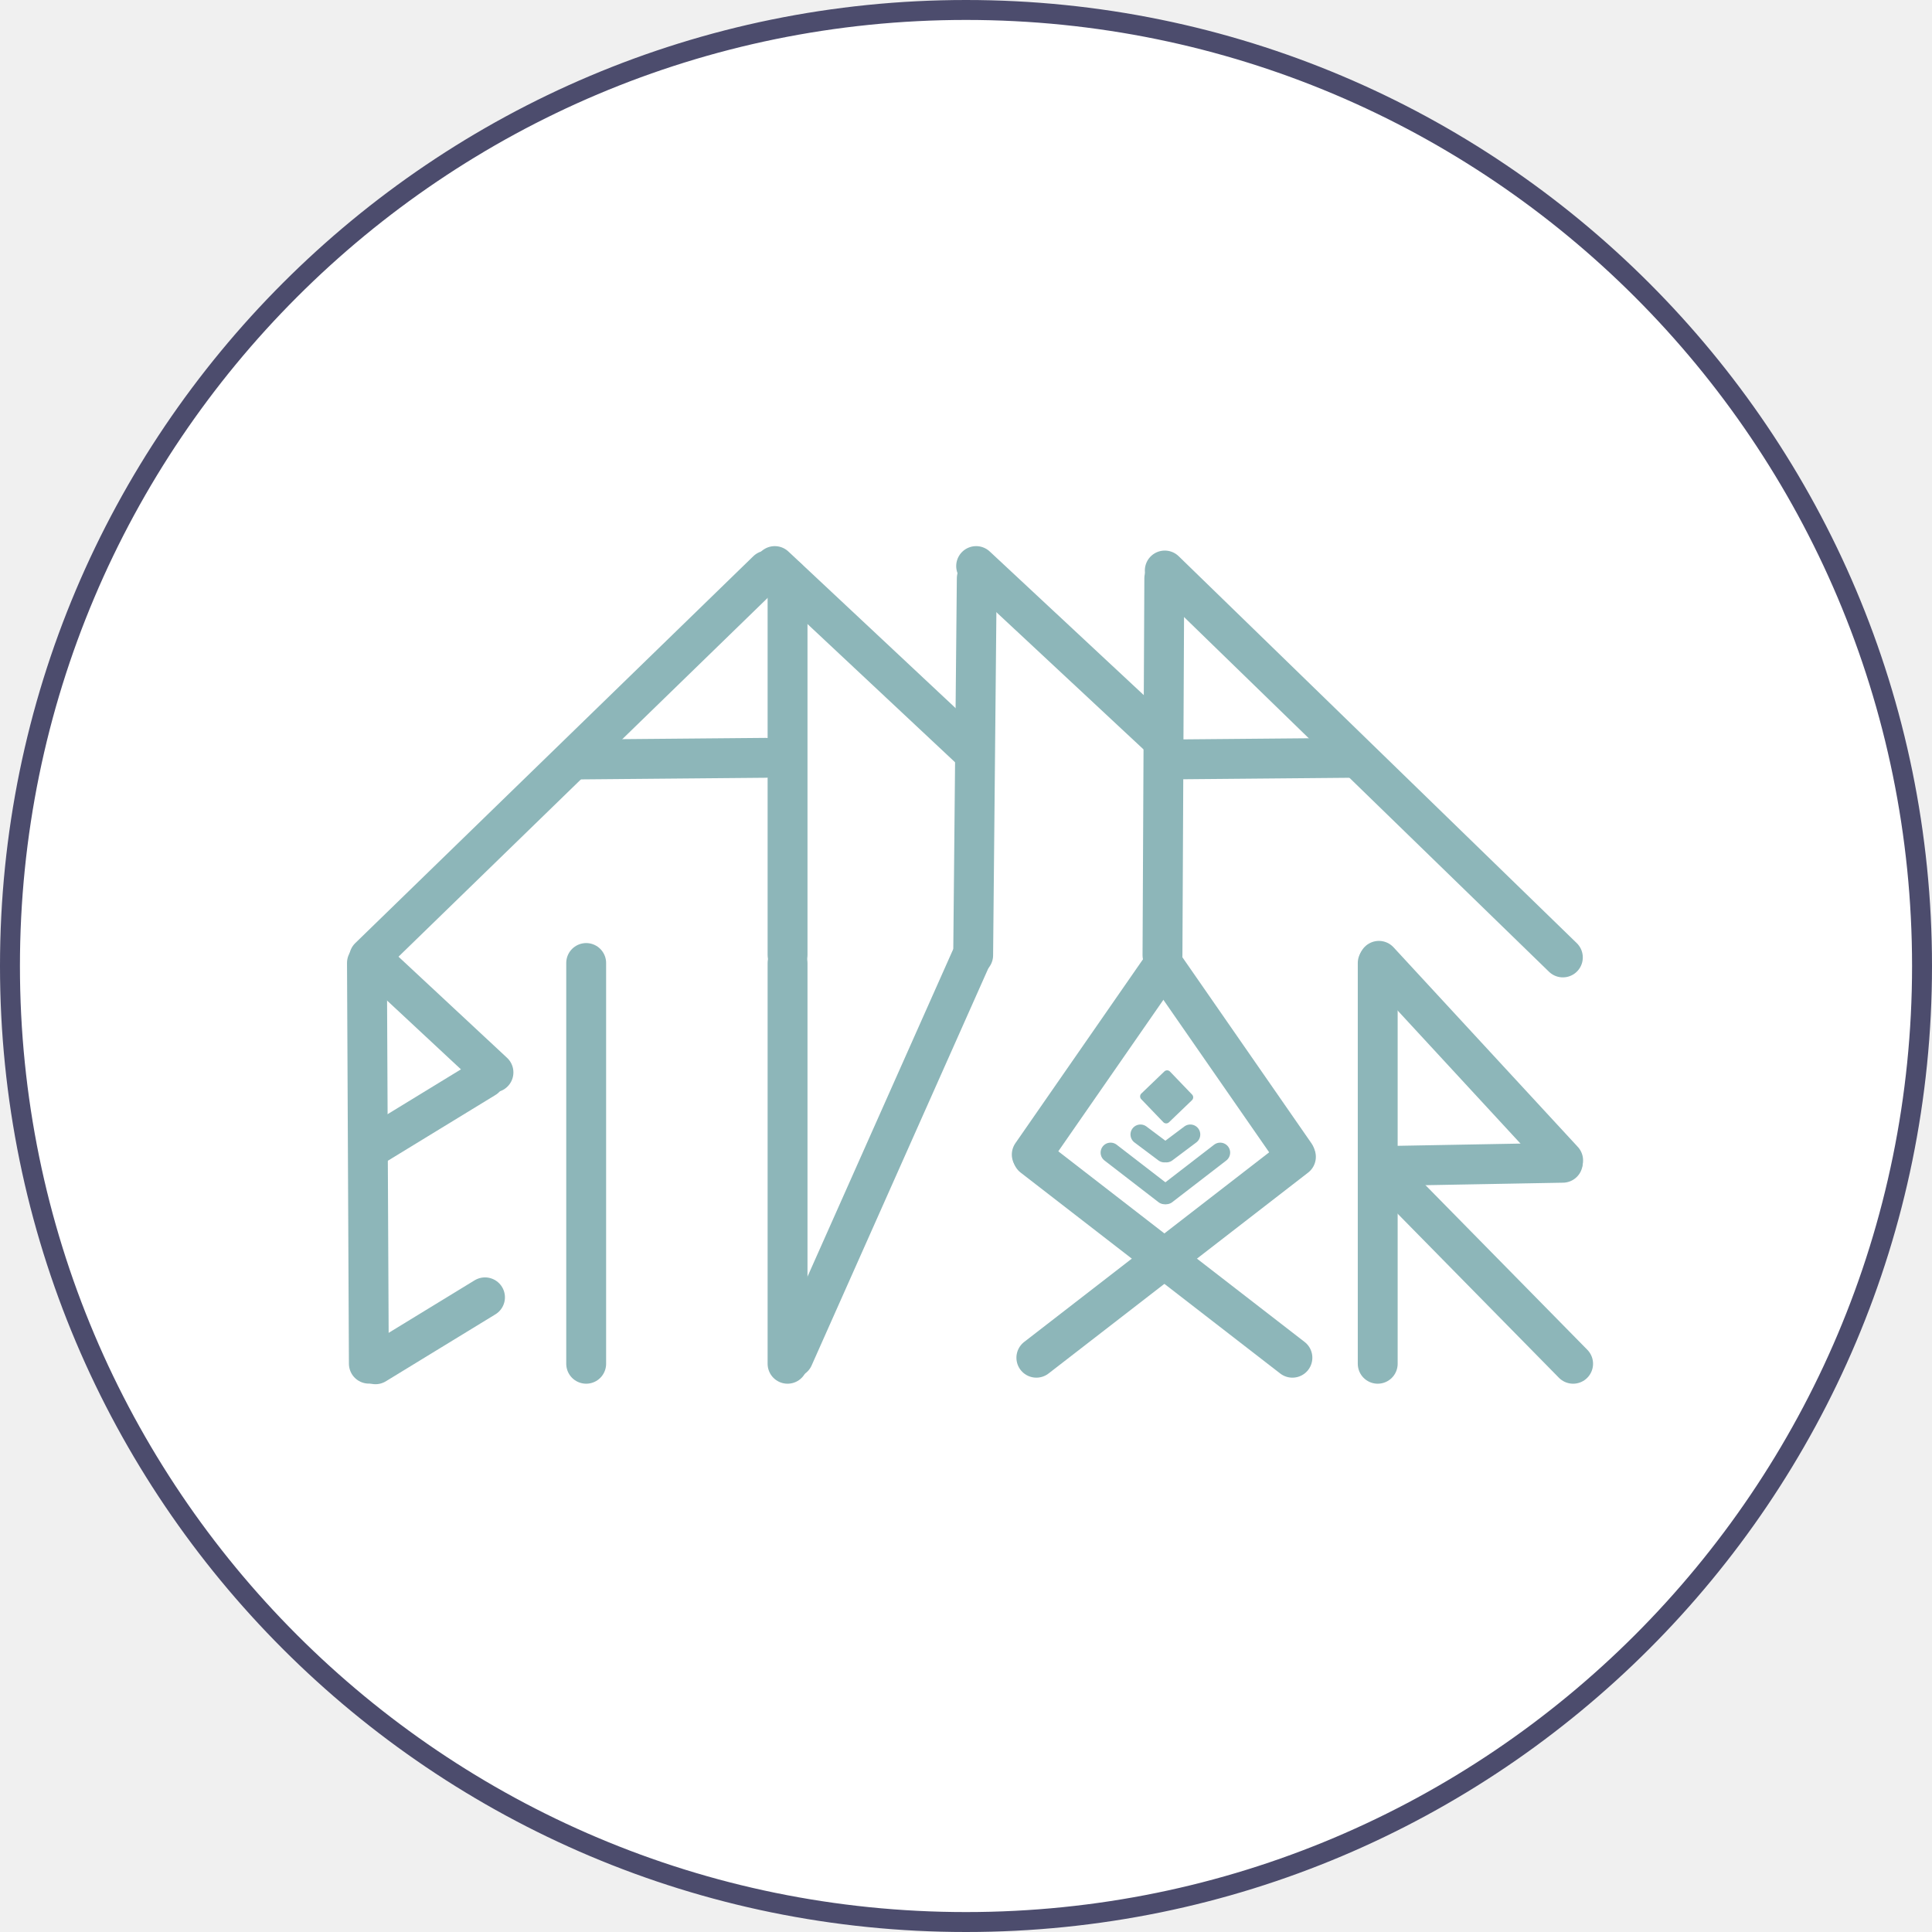
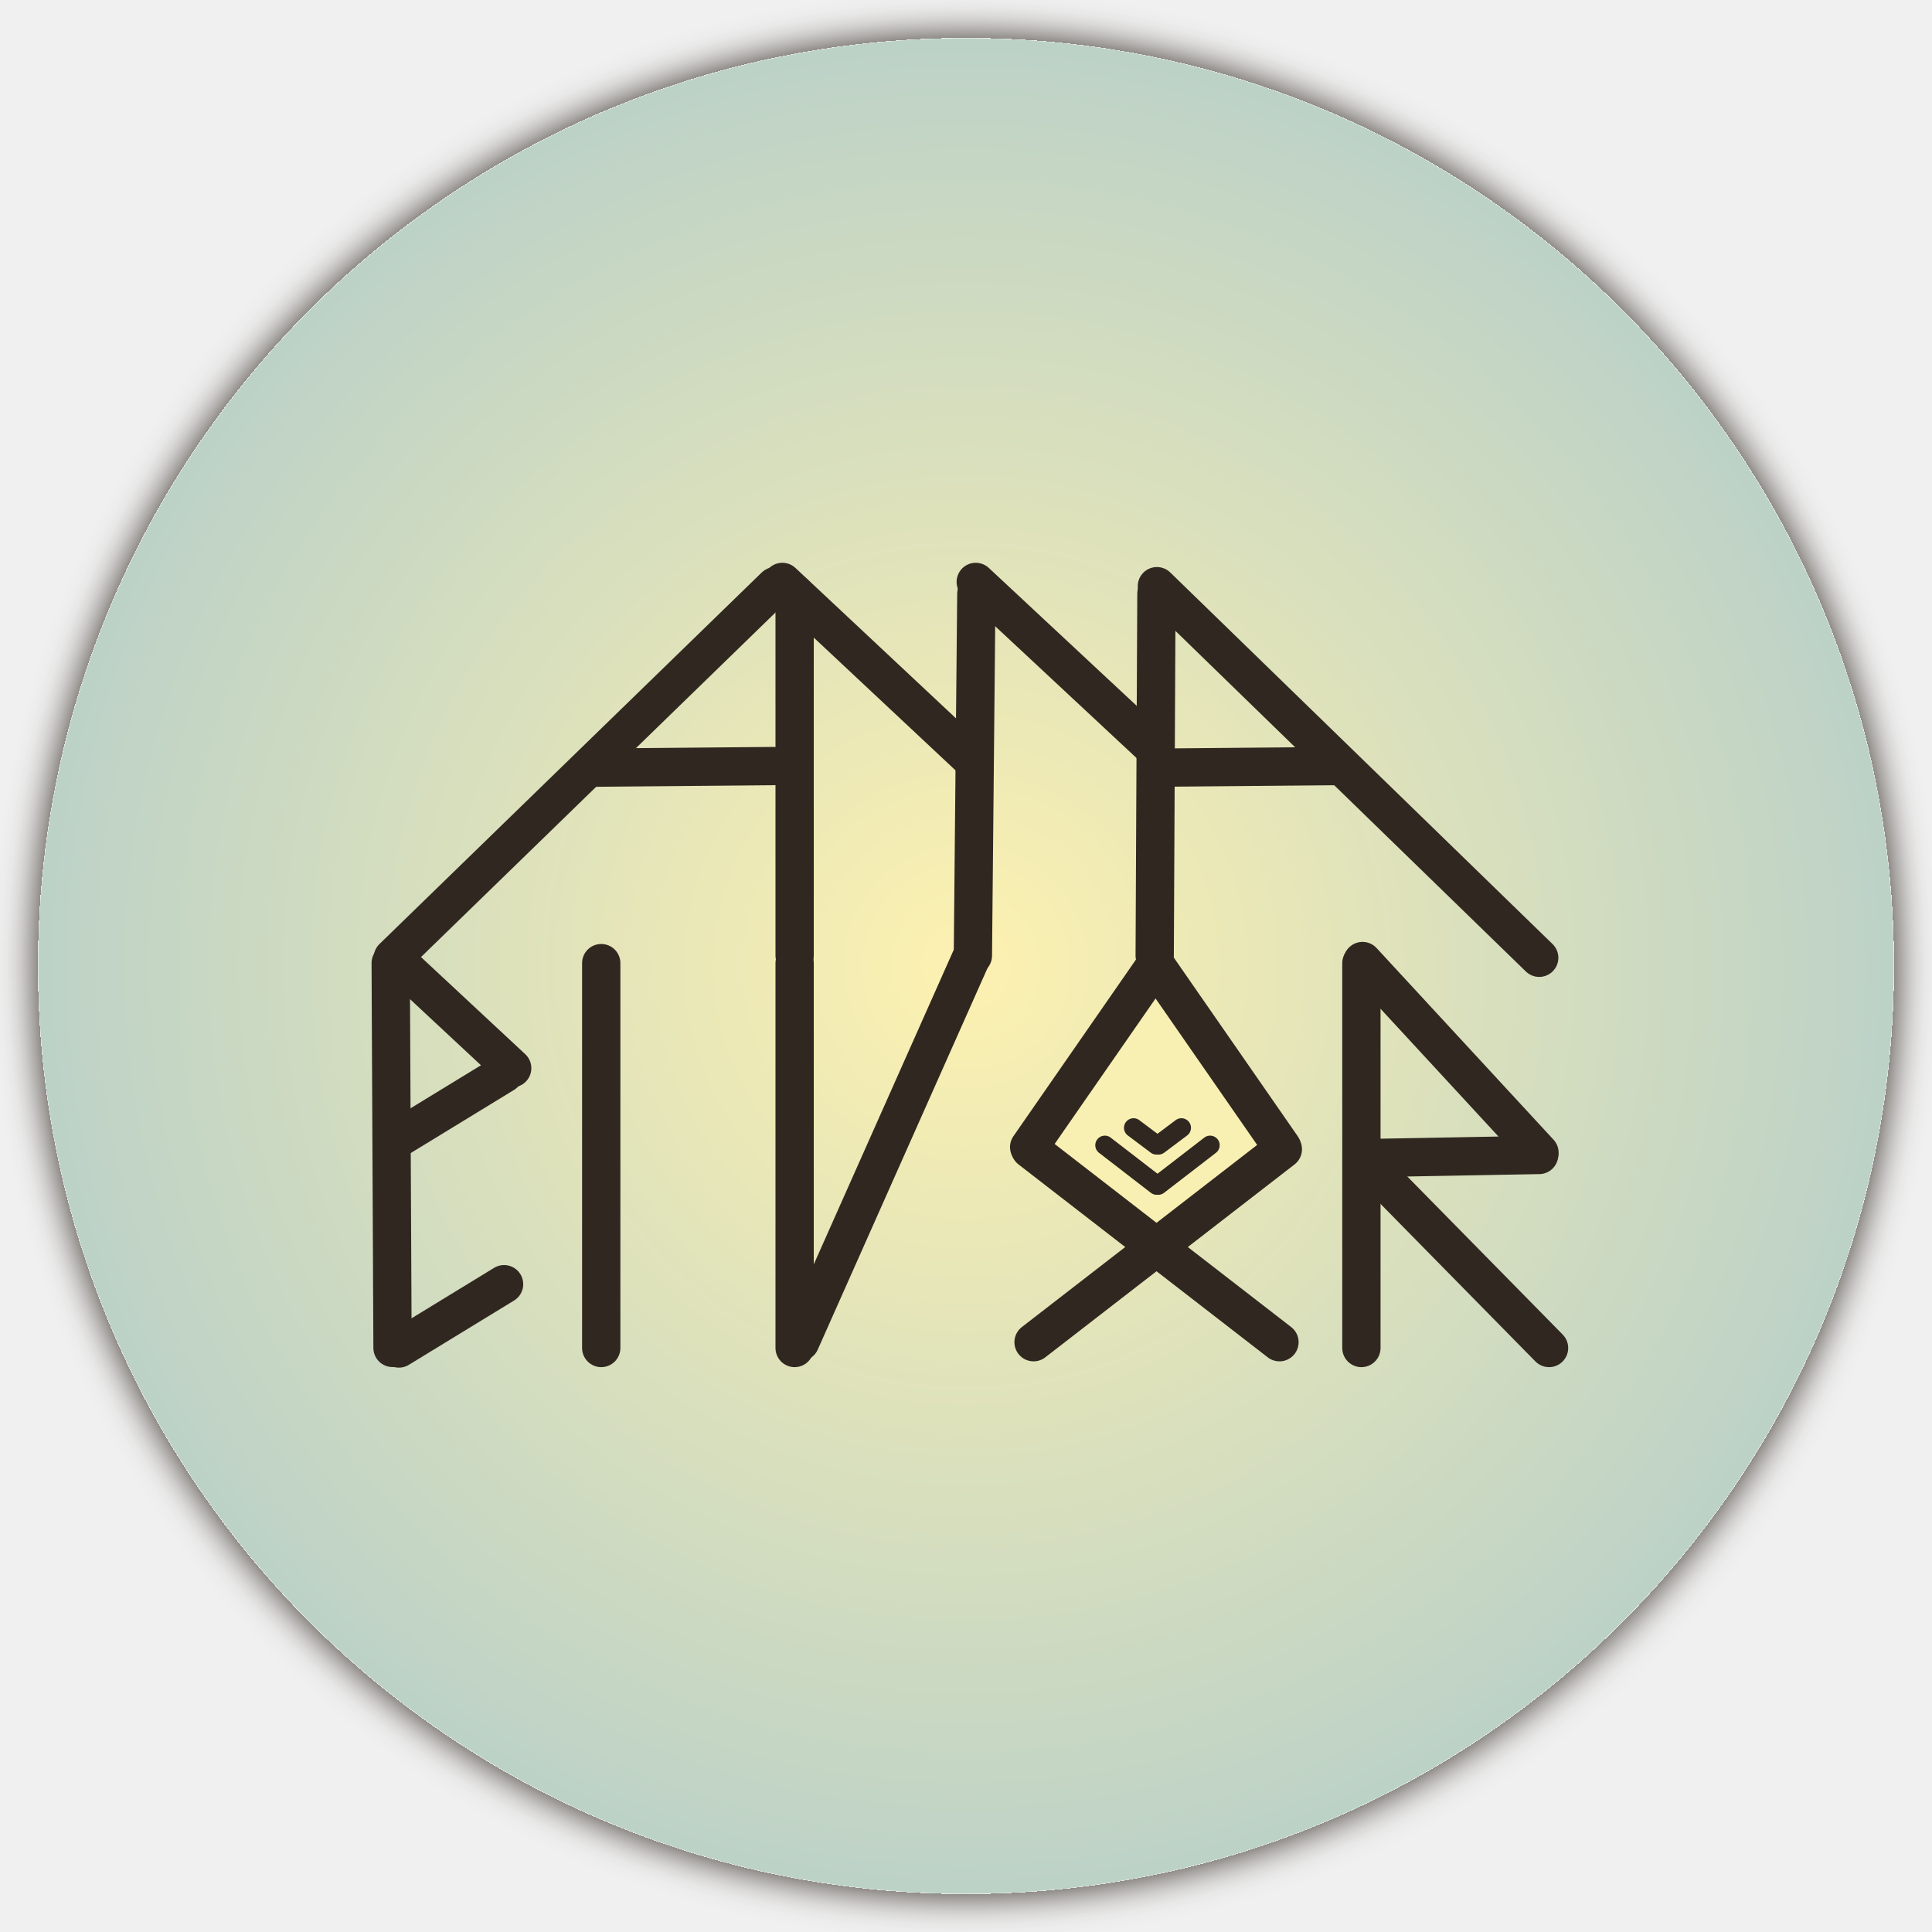
- <svg xmlns="http://www.w3.org/2000/svg" width="969" height="969" viewBox="0 0 969 969" fill="none">
-   <circle cx="484.5" cy="484.5" r="479.5" fill="white" stroke="#4C4C6D" stroke-width="10" />
-   <line x1="384.799" y1="286.141" x2="185.141" y2="480.201" stroke="#8DB6B9" stroke-width="20" stroke-linecap="round" />
-   <line x1="10" y1="-10" x2="288.429" y2="-10" transform="matrix(0.717088 0.696983 0.696983 -0.717088 584 272)" stroke="#8DB6B9" stroke-width="20" stroke-linecap="round" />
-   <line x1="395" y1="290" x2="395" y2="479" stroke="#8DB6B9" stroke-width="20" stroke-linecap="round" />
-   <line x1="290.911" y1="380.912" x2="383.912" y2="380.089" stroke="#8DB6B9" stroke-width="20" stroke-linecap="round" />
-   <line x1="584.911" y1="380.912" x2="677.912" y2="380.089" stroke="#8DB6B9" stroke-width="20" stroke-linecap="round" />
-   <path d="M388.588 283.912L488.5 377.5" stroke="#8DB6B9" stroke-width="20" stroke-linecap="round" />
-   <path d="M489.588 283.912L583.182 371.182" stroke="#8DB6B9" stroke-width="20" stroke-linecap="round" />
-   <path d="M691.588 481.912L784 582" stroke="#8DB6B9" stroke-width="20" stroke-linecap="round" />
-   <path d="M691.588 584.912L789 684" stroke="#8DB6B9" stroke-width="20" stroke-linecap="round" />
-   <line x1="489.904" y1="290.095" x2="488.095" y2="479.096" stroke="#8DB6B9" stroke-width="20" stroke-linecap="round" />
-   <line x1="583.952" y1="290.048" x2="583.048" y2="479.048" stroke="#8DB6B9" stroke-width="20" stroke-linecap="round" />
-   <line x1="184.047" y1="482.952" x2="185" y2="683.953" stroke="#8DB6B9" stroke-width="20" stroke-linecap="round" />
-   <line x1="189.133" y1="483.499" x2="247.499" y2="537.867" stroke="#8DB6B9" stroke-width="20" stroke-linecap="round" />
-   <line x1="519.787" y1="680.971" x2="649.971" y2="580.213" stroke="#8DB6B9" stroke-width="20" stroke-linecap="round" />
-   <line x1="10" y1="-10" x2="174.621" y2="-10" transform="matrix(-0.790808 -0.612064 -0.612064 0.790808 650 695)" stroke="#8DB6B9" stroke-width="20" stroke-linecap="round" />
-   <line x1="517.483" y1="579.084" x2="583.084" y2="484.517" stroke="#8DB6B9" stroke-width="20" stroke-linecap="round" />
-   <line x1="10" y1="-10" x2="125.093" y2="-10" transform="matrix(-0.56998 -0.821659 -0.821659 0.56998 647 593)" stroke="#8DB6B9" stroke-width="20" stroke-linecap="round" />
-   <line x1="188.318" y1="574.253" x2="243.252" y2="540.682" stroke="#8DB6B9" stroke-width="20" stroke-linecap="round" />
-   <line x1="188.318" y1="684.253" x2="243.252" y2="650.682" stroke="#8DB6B9" stroke-width="20" stroke-linecap="round" />
-   <line x1="294" y1="483" x2="294" y2="684" stroke="#8DB6B9" stroke-width="20" stroke-linecap="round" />
-   <line x1="395" y1="483" x2="395" y2="684" stroke="#8DB6B9" stroke-width="20" stroke-linecap="round" />
-   <line x1="691" y1="483" x2="691" y2="684" stroke="#8DB6B9" stroke-width="20" stroke-linecap="round" />
-   <line x1="397.929" y1="680.798" x2="486.798" y2="481.071" stroke="#8DB6B9" stroke-width="20" stroke-linecap="round" />
-   <line x1="693.817" y1="584.82" x2="783.82" y2="583.183" stroke="#8DB6B9" stroke-width="20" stroke-linecap="round" />
-   <line x1="557.013" y1="578.095" x2="584.095" y2="598.987" stroke="#8DB6B9" stroke-width="10" stroke-linecap="round" />
-   <line x1="5" y1="-5" x2="39.204" y2="-5" transform="matrix(-0.791782 0.610803 0.610803 0.791782 619 579)" stroke="#8DB6B9" stroke-width="10" stroke-linecap="round" />
-   <line x1="572" y1="569" x2="584" y2="578" stroke="#8DB6B9" stroke-width="10" stroke-linecap="round" />
-   <line x1="5" y1="-5" x2="20" y2="-5" transform="matrix(-0.8 0.6 0.6 0.8 604 570)" stroke="#8DB6B9" stroke-width="10" stroke-linecap="round" />
-   <rect x="585.426" y="536" width="20" height="20" rx="2" transform="rotate(46.1635 585.426 536)" fill="#8DB6B9" />
+ <svg xmlns="http://www.w3.org/2000/svg" width="1009" height="1009" viewBox="0 0 1009 1009" fill="none">
+   <g filter="url(#filter0_d_213_750)">
+     <circle cx="504.5" cy="504.5" r="484.5" fill="url(#paint0_radial_213_750)" />
+   </g>
+   <line x1="404.799" y1="306.141" x2="205.141" y2="500.201" stroke="#302820" stroke-width="20" stroke-linecap="round" />
+   <line x1="10" y1="-10" x2="288.429" y2="-10" transform="matrix(0.717088 0.696983 0.696983 -0.717088 604 292)" stroke="#302820" stroke-width="20" stroke-linecap="round" />
+   <line x1="415" y1="310" x2="415" y2="499" stroke="#302820" stroke-width="20" stroke-linecap="round" />
+   <line x1="310.911" y1="400.912" x2="403.912" y2="400.089" stroke="#302820" stroke-width="20" stroke-linecap="round" />
+   <line x1="604.911" y1="400.912" x2="697.912" y2="400.089" stroke="#302820" stroke-width="20" stroke-linecap="round" />
+   <path d="M540 596.5C561.833 567.333 605.4 508.3 605 505.5L667 600L600 650L540 596.5Z" fill="#F8EFB2" />
+   <path d="M408.588 303.912L508.5 397.5" stroke="#302820" stroke-width="20" stroke-linecap="round" />
+   <path d="M509.588 303.912L603.182 391.182" stroke="#302820" stroke-width="20" stroke-linecap="round" />
+   <path d="M711.588 501.912L804 602" stroke="#302820" stroke-width="20" stroke-linecap="round" />
+   <path d="M711.588 604.912L809 704" stroke="#302820" stroke-width="20" stroke-linecap="round" />
+   <line x1="509.904" y1="310.095" x2="508.095" y2="499.096" stroke="#302820" stroke-width="20" stroke-linecap="round" />
+   <line x1="603.952" y1="310.048" x2="603.048" y2="499.048" stroke="#302820" stroke-width="20" stroke-linecap="round" />
+   <line x1="204.047" y1="502.952" x2="204.999" y2="703.953" stroke="#302820" stroke-width="20" stroke-linecap="round" />
+   <line x1="209.133" y1="503.499" x2="267.498" y2="557.867" stroke="#302820" stroke-width="20" stroke-linecap="round" />
+   <line x1="539.787" y1="700.971" x2="669.971" y2="600.213" stroke="#302820" stroke-width="20" stroke-linecap="round" />
+   <line x1="10" y1="-10" x2="174.621" y2="-10" transform="matrix(-0.790808 -0.612064 -0.612064 0.790808 670 715)" stroke="#302820" stroke-width="20" stroke-linecap="round" />
+   <line x1="537.483" y1="599.084" x2="603.084" y2="504.517" stroke="#302820" stroke-width="20" stroke-linecap="round" />
+   <line x1="10" y1="-10" x2="125.093" y2="-10" transform="matrix(-0.56998 -0.821659 -0.821659 0.56998 667 613)" stroke="#302820" stroke-width="20" stroke-linecap="round" />
+   <line x1="208.318" y1="594.253" x2="263.252" y2="560.682" stroke="#302820" stroke-width="20" stroke-linecap="round" />
+   <line x1="208.318" y1="704.253" x2="263.252" y2="670.682" stroke="#302820" stroke-width="20" stroke-linecap="round" />
+   <line x1="314" y1="503" x2="314" y2="704" stroke="#302820" stroke-width="20" stroke-linecap="round" />
+   <line x1="415" y1="503" x2="415" y2="704" stroke="#302820" stroke-width="20" stroke-linecap="round" />
+   <line x1="711" y1="503" x2="711" y2="704" stroke="#302820" stroke-width="20" stroke-linecap="round" />
+   <line x1="417.929" y1="700.798" x2="506.798" y2="501.071" stroke="#302820" stroke-width="20" stroke-linecap="round" />
+   <line x1="713.817" y1="604.82" x2="803.82" y2="603.183" stroke="#302820" stroke-width="20" stroke-linecap="round" />
+   <line x1="577.013" y1="598.095" x2="604.095" y2="618.987" stroke="#302820" stroke-width="10" stroke-linecap="round" />
+   <line x1="5" y1="-5" x2="39.204" y2="-5" transform="matrix(-0.791782 0.610803 0.610803 0.791782 639 599)" stroke="#302820" stroke-width="10" stroke-linecap="round" />
+   <line x1="592" y1="589" x2="604" y2="598" stroke="#302820" stroke-width="10" stroke-linecap="round" />
+   <line x1="5" y1="-5" x2="20" y2="-5" transform="matrix(-0.8 0.6 0.6 0.8 624 590)" stroke="#302820" stroke-width="10" stroke-linecap="round" />
+   <defs>
+     <filter id="filter0_d_213_750" x="0" y="0" width="1009" height="1009" filterUnits="userSpaceOnUse" color-interpolation-filters="sRGB">
+       <feFlood flood-opacity="0" result="BackgroundImageFix" />
+       <feColorMatrix in="SourceAlpha" type="matrix" values="0 0 0 0 0 0 0 0 0 0 0 0 0 0 0 0 0 0 127 0" result="hardAlpha" />
+       <feOffset />
+       <feGaussianBlur stdDeviation="10" />
+       <feComposite in2="hardAlpha" operator="out" />
+       <feColorMatrix type="matrix" values="0 0 0 0 0.188 0 0 0 0 0.157 0 0 0 0 0.125 0 0 0 1 0" />
+       <feBlend mode="normal" in2="BackgroundImageFix" result="effect1_dropShadow_213_750" />
+       <feBlend mode="normal" in="SourceGraphic" in2="effect1_dropShadow_213_750" result="shape" />
+     </filter>
+     <radialGradient id="paint0_radial_213_750" cx="0" cy="0" r="1" gradientUnits="userSpaceOnUse" gradientTransform="translate(504.5 504.5) rotate(90) scale(484.5)">
+       <stop stop-color="#FDF1B0" />
+       <stop offset="1" stop-color="#BDD2C7" />
+     </radialGradient>
+   </defs>
</svg>
